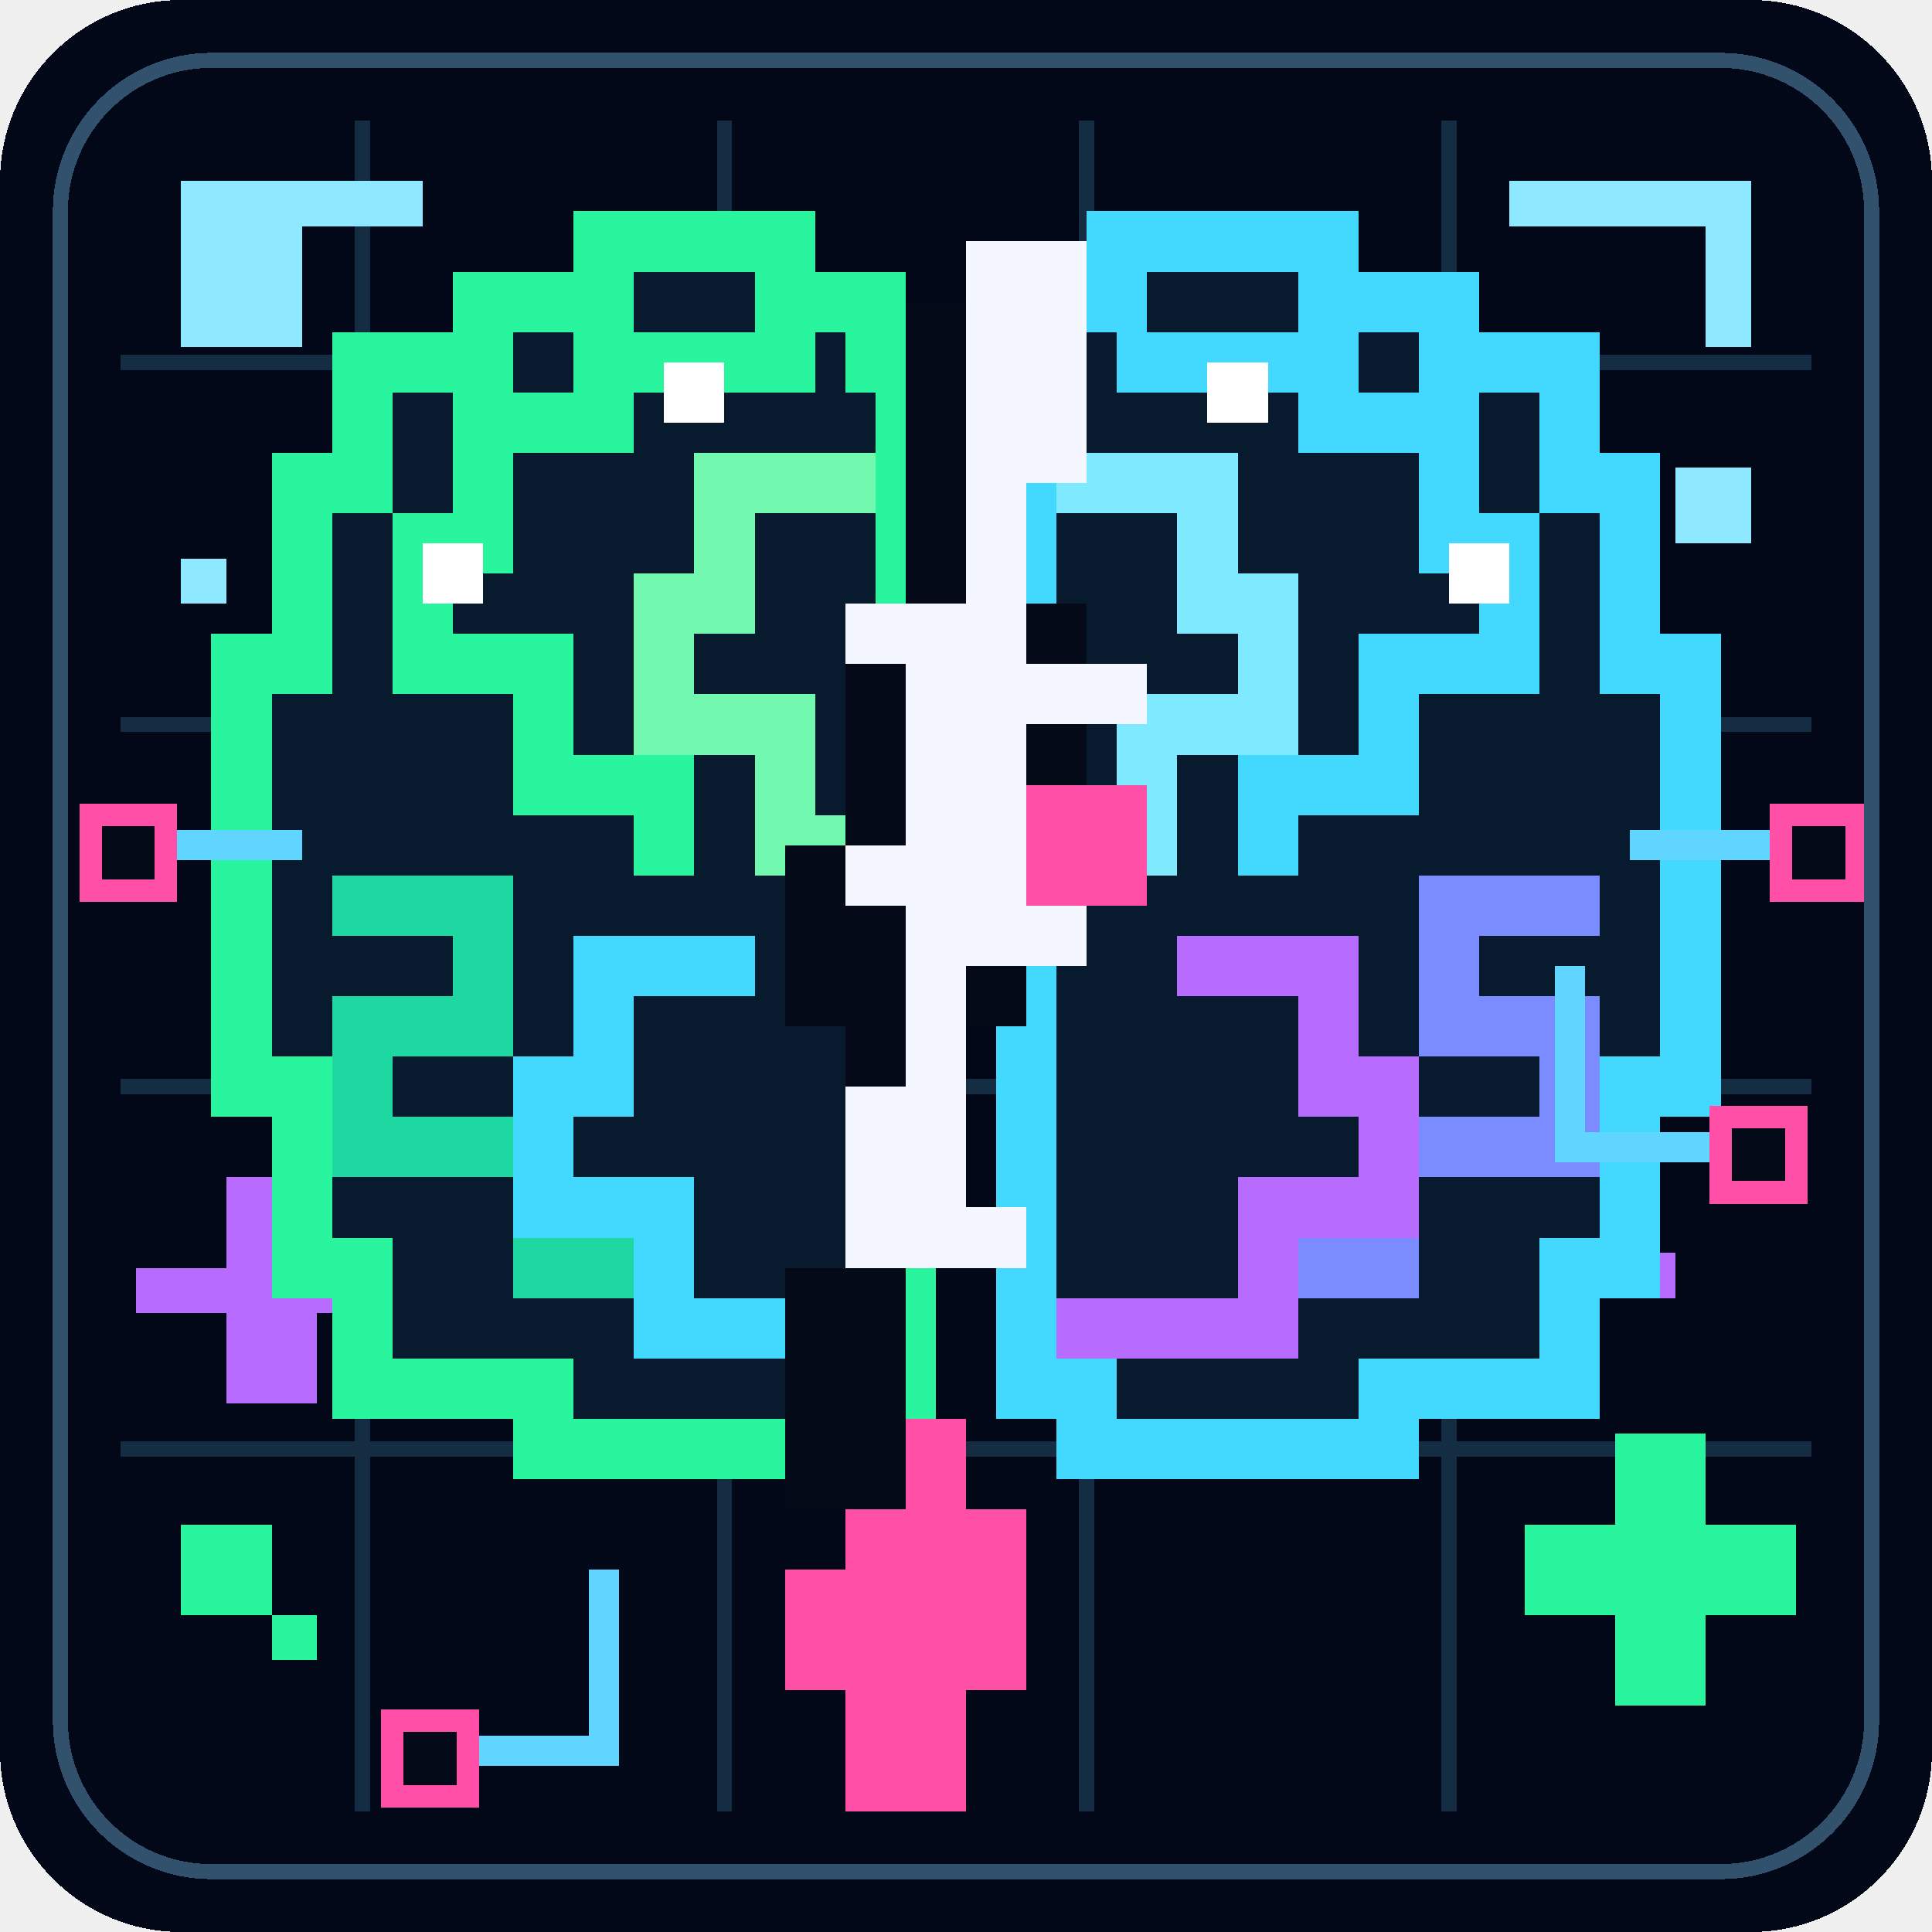
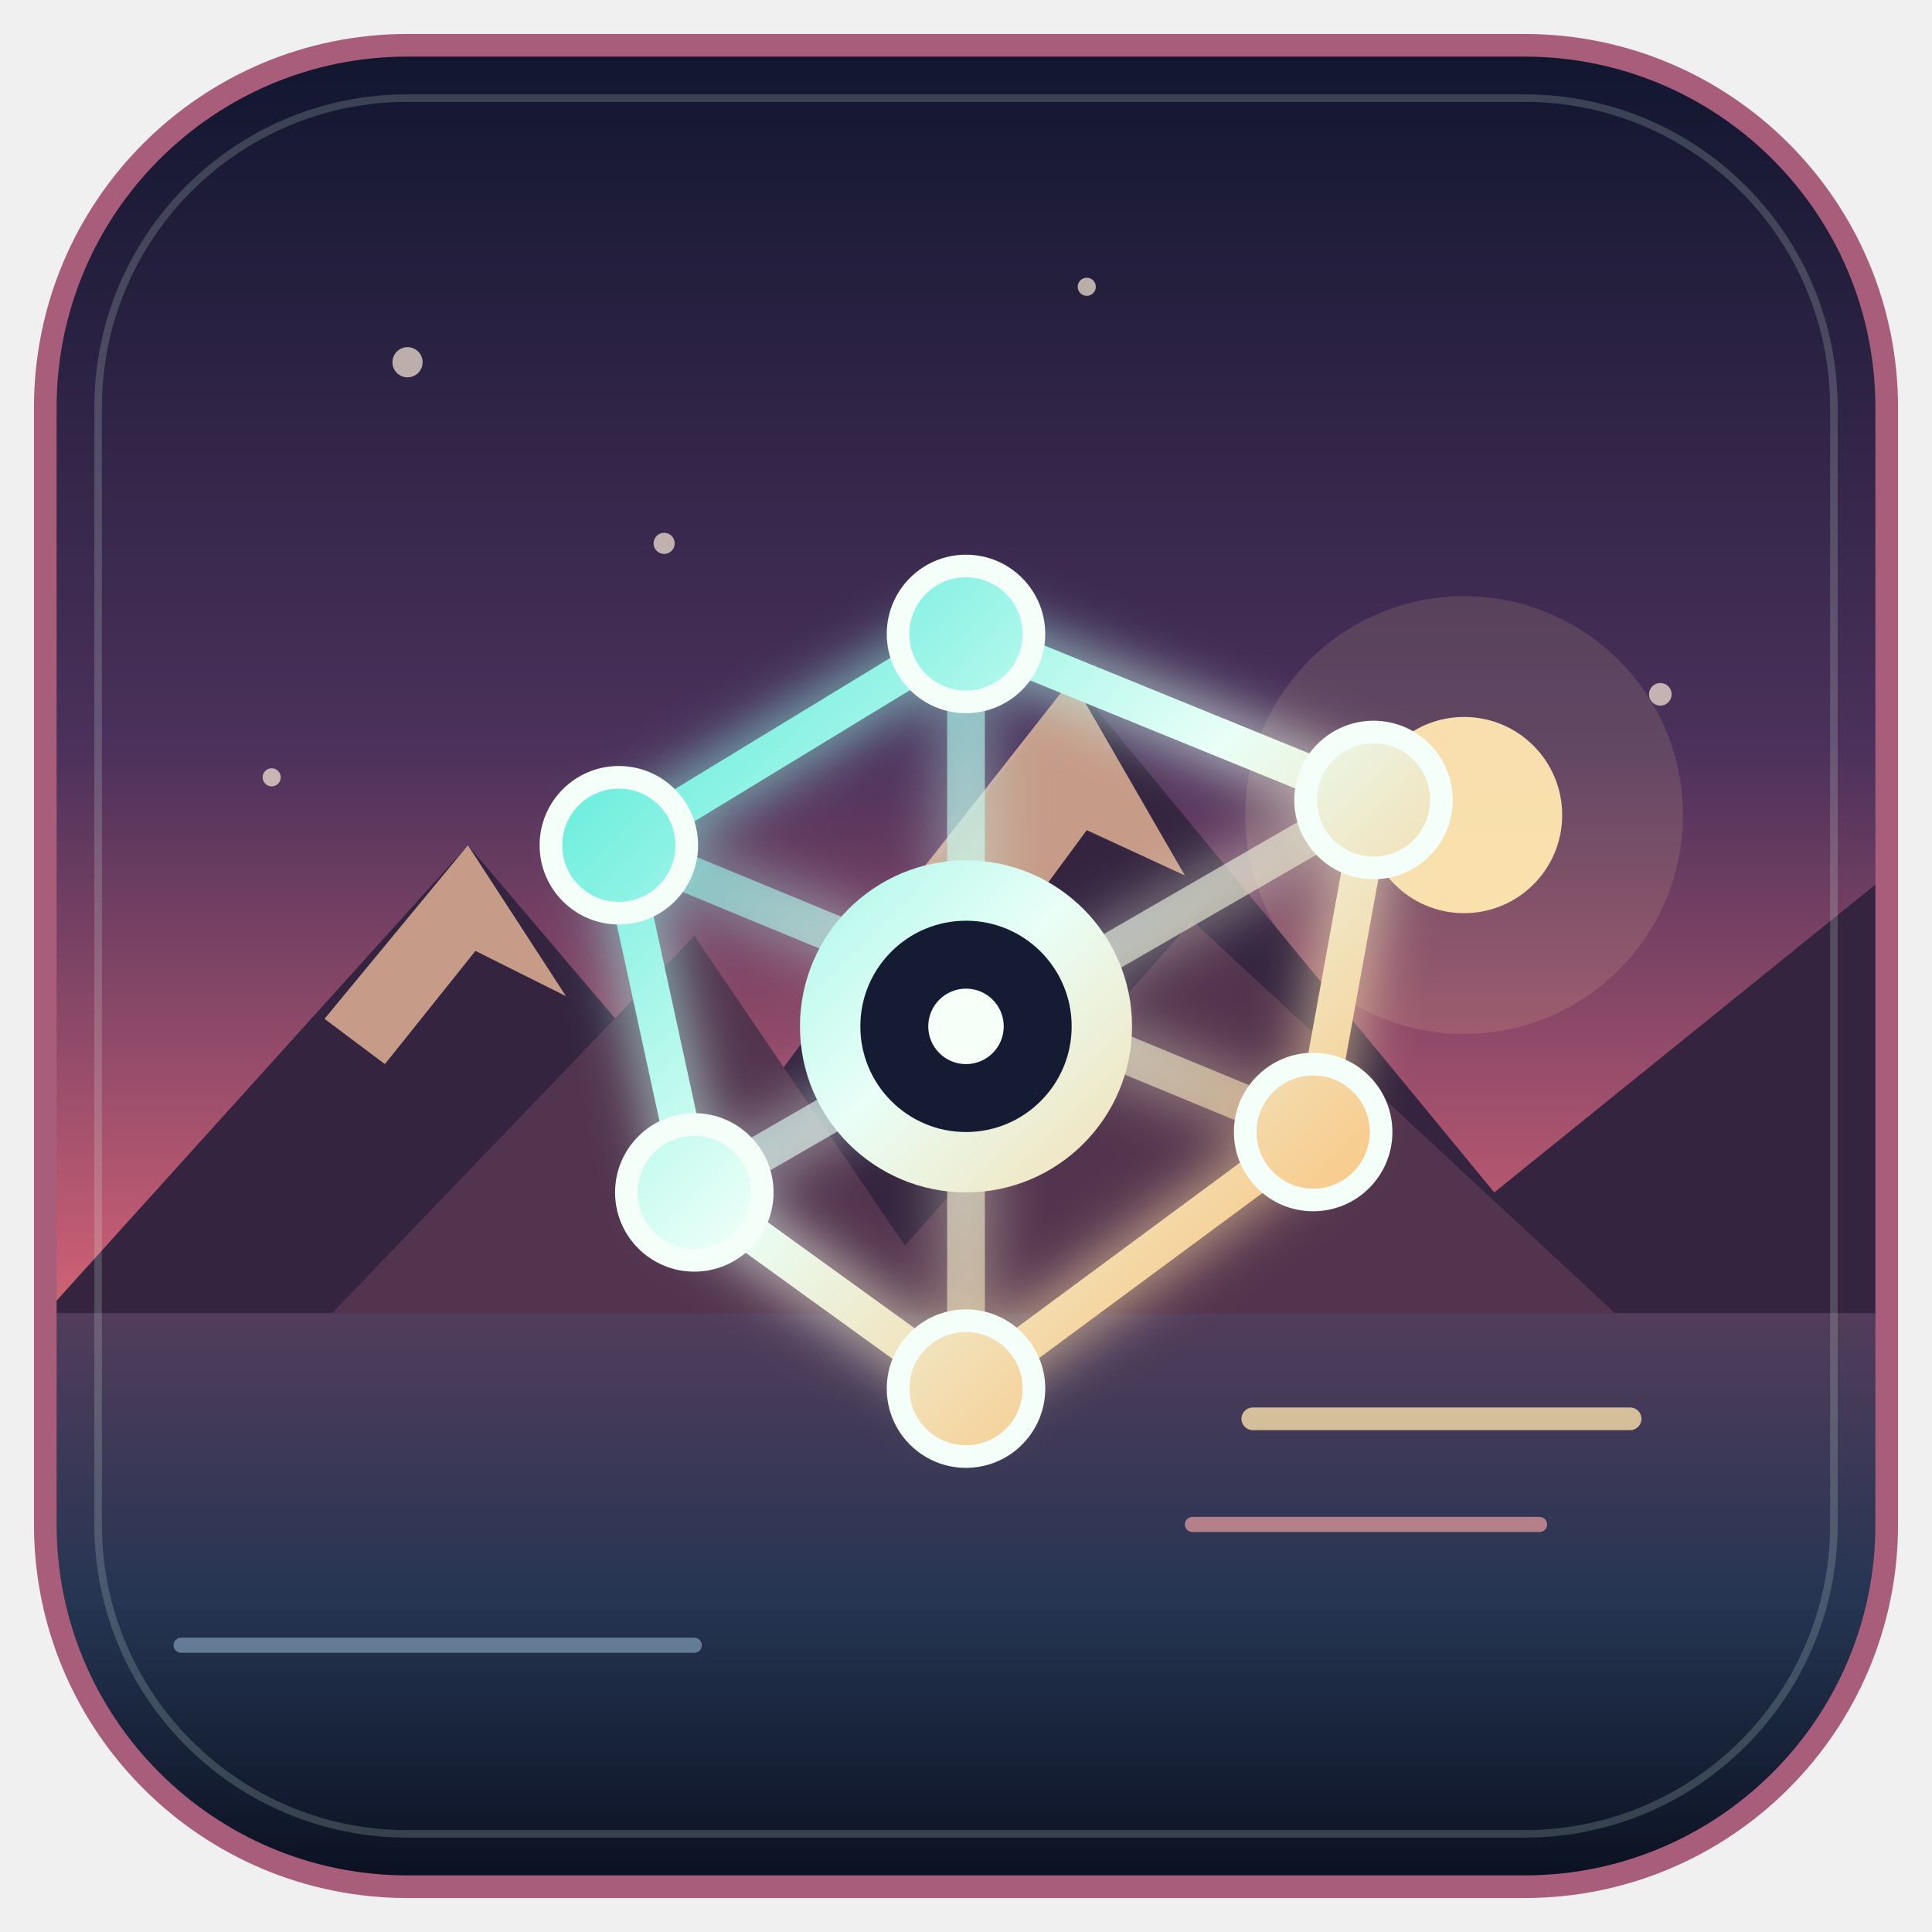
- <svg xmlns="http://www.w3.org/2000/svg" width="256" height="256" viewBox="0 0 256 256" shape-rendering="crispEdges">
-   <rect width="256" height="256" rx="24" fill="#020817" />
-   <g fill="none" stroke="#152d43" stroke-width="2">
-     <path d="M16 48H240M16 96H240M16 144H240M16 192H240" />
-     <path d="M48 16V240M96 16V240M144 16V240M192 16V240" />
+ <svg xmlns="http://www.w3.org/2000/svg" width="256" height="256" viewBox="0 0 256 256" fill="none">
+   <defs>
+     <clipPath id="frame">
+       <rect x="6" y="6" width="244" height="244" rx="48" />
+     </clipPath>
+     <linearGradient id="sky" x1="128" y1="6" x2="128" y2="250" gradientUnits="userSpaceOnUse">
+       <stop stop-color="#11162F" />
+       <stop offset="0.38" stop-color="#4B315B" />
+       <stop offset="0.66" stop-color="#C55D73" />
+       <stop offset="0.84" stop-color="#F2A36D" />
+       <stop offset="1" stop-color="#2B1B39" />
+     </linearGradient>
+     <linearGradient id="lake" x1="128" y1="166" x2="128" y2="250" gradientUnits="userSpaceOnUse">
+       <stop stop-color="#5B3E5D" />
+       <stop offset="0.55" stop-color="#253552" />
+       <stop offset="1" stop-color="#0A1020" />
+     </linearGradient>
+     <linearGradient id="symbol" x1="72" y1="72" x2="184" y2="184" gradientUnits="userSpaceOnUse">
+       <stop stop-color="#33E6D2" />
+       <stop offset="0.52" stop-color="#E9FFF7" />
+       <stop offset="1" stop-color="#FFB45C" />
+     </linearGradient>
+     <filter id="glow" x="-35%" y="-35%" width="170%" height="170%">
+       <feGaussianBlur stdDeviation="4" result="blur" />
+       <feMerge>
+         <feMergeNode in="blur" />
+         <feMergeNode in="SourceGraphic" />
+       </feMerge>
+     </filter>
+   </defs>
+   <g clip-path="url(#frame)">
+     <rect x="6" y="6" width="244" height="244" fill="url(#sky)" />
+     <circle cx="194" cy="108" r="29" fill="#FFD69A" opacity="0.13" />
+     <circle cx="194" cy="108" r="13" fill="#FFE7B0" opacity="0.95" />
+     <g fill="#FFF1DC" opacity="0.68">
+       <circle cx="54" cy="48" r="2" />
+       <circle cx="88" cy="72" r="1.4" />
+       <circle cx="144" cy="38" r="1.2" />
+       <circle cx="220" cy="92" r="1.5" />
+       <circle cx="36" cy="103" r="1.2" />
+     </g>
+     <path d="M6 174 L62 112 L96 152 L142 90 L198 158 L250 116 V190 H6 Z" fill="#34243F" />
+     <path d="M44 174 L92 124 L126 174 M112 174 L158 122 L214 174" fill="#53344E" />
+     <path d="M142 90 L157 116 L144 110 L130 129 L120 118 Z M62 112 L75 132 L63 126 L51 141 L43 135 Z" fill="#F7C3A0" opacity="0.75" />
+     <rect x="6" y="174" width="244" height="76" fill="url(#lake)" />
+     <g stroke-linecap="round" opacity="0.78">
+       <path d="M166 188 H216" stroke="#FFE4AD" stroke-width="3" />
+       <path d="M158 202 H204" stroke="#D99599" stroke-width="2" />
+       <path d="M24 218 H92" stroke="#7791AA" stroke-width="2" />
+     </g>
+     <g filter="url(#glow)" stroke="url(#symbol)" stroke-width="5" stroke-linecap="round">
+       <path d="M128 84 L82 112 L92 158 L128 184 L174 150 L182 106 L128 84 Z" />
+       <path d="M82 112 L174 150 M182 106 L92 158 M128 84 L128 184" opacity="0.62" />
+     </g>
+     <g fill="url(#symbol)" stroke="#F4FFF9" stroke-width="3">
+       <circle cx="128" cy="84" r="9" />
+       <circle cx="82" cy="112" r="9" />
+       <circle cx="92" cy="158" r="9" />
+       <circle cx="128" cy="184" r="9" />
+       <circle cx="174" cy="150" r="9" />
+       <circle cx="182" cy="106" r="9" />
+     </g>
+     <circle cx="128" cy="136" r="18" fill="#151B32" stroke="url(#symbol)" stroke-width="8" />
+     <circle cx="128" cy="136" r="5" fill="#F7FFF9" />
  </g>
-   <g fill="#8ee8ff">
-     <path d="M24 24H56V30H40V46H24Z" />
-     <path d="M200 24H232V46H226V30H200Z" />
-     <rect x="222" y="62" width="10" height="10" />
-     <rect x="24" y="74" width="6" height="6" />
-   </g>
-   <g fill="#2af59f">
-     <rect x="24" y="202" width="12" height="12" />
-     <rect x="36" y="214" width="6" height="6" />
-     <path d="M214 190H226V202H238V214H226V226H214V214H202V202H214Z" />
-   </g>
-   <g fill="#b76cff">
-     <path d="M30 156H42V168H54V174H42V186H30V174H18V168H30Z" />
-     <rect x="216" y="166" width="6" height="6" />
-   </g>
-   <path d="M116 188H128V200H136V224H128V240H112V224H104V208H112V188Z" fill="#ff4fa7" />
-   <path d="M116 48V40H104V32H80V40H64V48H48V64H40V88H32V144H40V168H48V184H72V192H112V184H120V48Z" fill="#081a2d" stroke="#2af59f" stroke-width="8" />
-   <path d="M136 48V40H148V32H176V40H192V48H208V64H216V88H224V144H216V168H208V184H184V192H144V184H136V48Z" fill="#081a2d" stroke="#43d9ff" stroke-width="8" />
-   <g fill="none" stroke-linecap="square" stroke-linejoin="miter">
-     <path d="M104 48H80V56H64V72H56V88H72V104H88V112" stroke="#2af59f" stroke-width="8" />
-     <path d="M112 64H96V80H88V96H104V112H112" stroke="#72f7ae" stroke-width="8" />
-     <path d="M48 120H64V136H48V152H72V168H88V176H104" stroke="#1dd9a1" stroke-width="8" />
-     <path d="M96 128H80V144H72V160H88V176H112" stroke="#43d9ff" stroke-width="8" />
-     <path d="M152 48H176V56H192V72H200V88H184V104H168V112" stroke="#43d9ff" stroke-width="8" />
-     <path d="M144 64H160V80H168V96H152V112H144" stroke="#7ee9ff" stroke-width="8" />
-     <path d="M208 120H192V136H208V152H184V168H168V176H152" stroke="#7a8cff" stroke-width="8" />
-     <path d="M160 128H176V144H184V160H168V176H144" stroke="#b76cff" stroke-width="8" />
-   </g>
-   <path d="M120 40H136V80H144V104H136V136H128V168H120V200H104V168H112V136H104V112H112V80H120Z" fill="#050a18" />
-   <path d="M128 32H144V64H136V88H152V96H136V120H144V128H128V160H136V168H112V144H120V120H112V112H120V88H112V80H128Z" fill="#f4f7ff" />
-   <path d="M136 104H152V120H136Z" fill="#ff4fa7" />
-   <g fill="#ffffff">
-     <rect x="56" y="72" width="8" height="8" />
-     <rect x="88" y="48" width="8" height="8" />
-     <rect x="192" y="72" width="8" height="8" />
-     <rect x="160" y="48" width="8" height="8" />
-   </g>
-   <g fill="none" stroke="#5fd5ff" stroke-width="4">
-     <path d="M16 112H40M216 112H240M80 208V232H56" />
-     <path d="M208 128V152H232" />
-   </g>
-   <g fill="#050a18" stroke="#ff4fa7" stroke-width="3">
-     <rect x="12" y="108" width="10" height="10" />
-     <rect x="236" y="108" width="10" height="10" />
-     <rect x="52" y="228" width="10" height="10" />
-     <rect x="228" y="148" width="10" height="10" />
-   </g>
-   <rect x="8" y="8" width="240" height="240" rx="20" fill="none" stroke="#31516c" stroke-width="2" />
+   <rect x="6" y="6" width="244" height="244" rx="48" stroke="#A85D7A" stroke-width="3" />
+   <rect x="13" y="13" width="230" height="230" rx="41" stroke="#E4FFF2" stroke-opacity="0.18" />
</svg>
